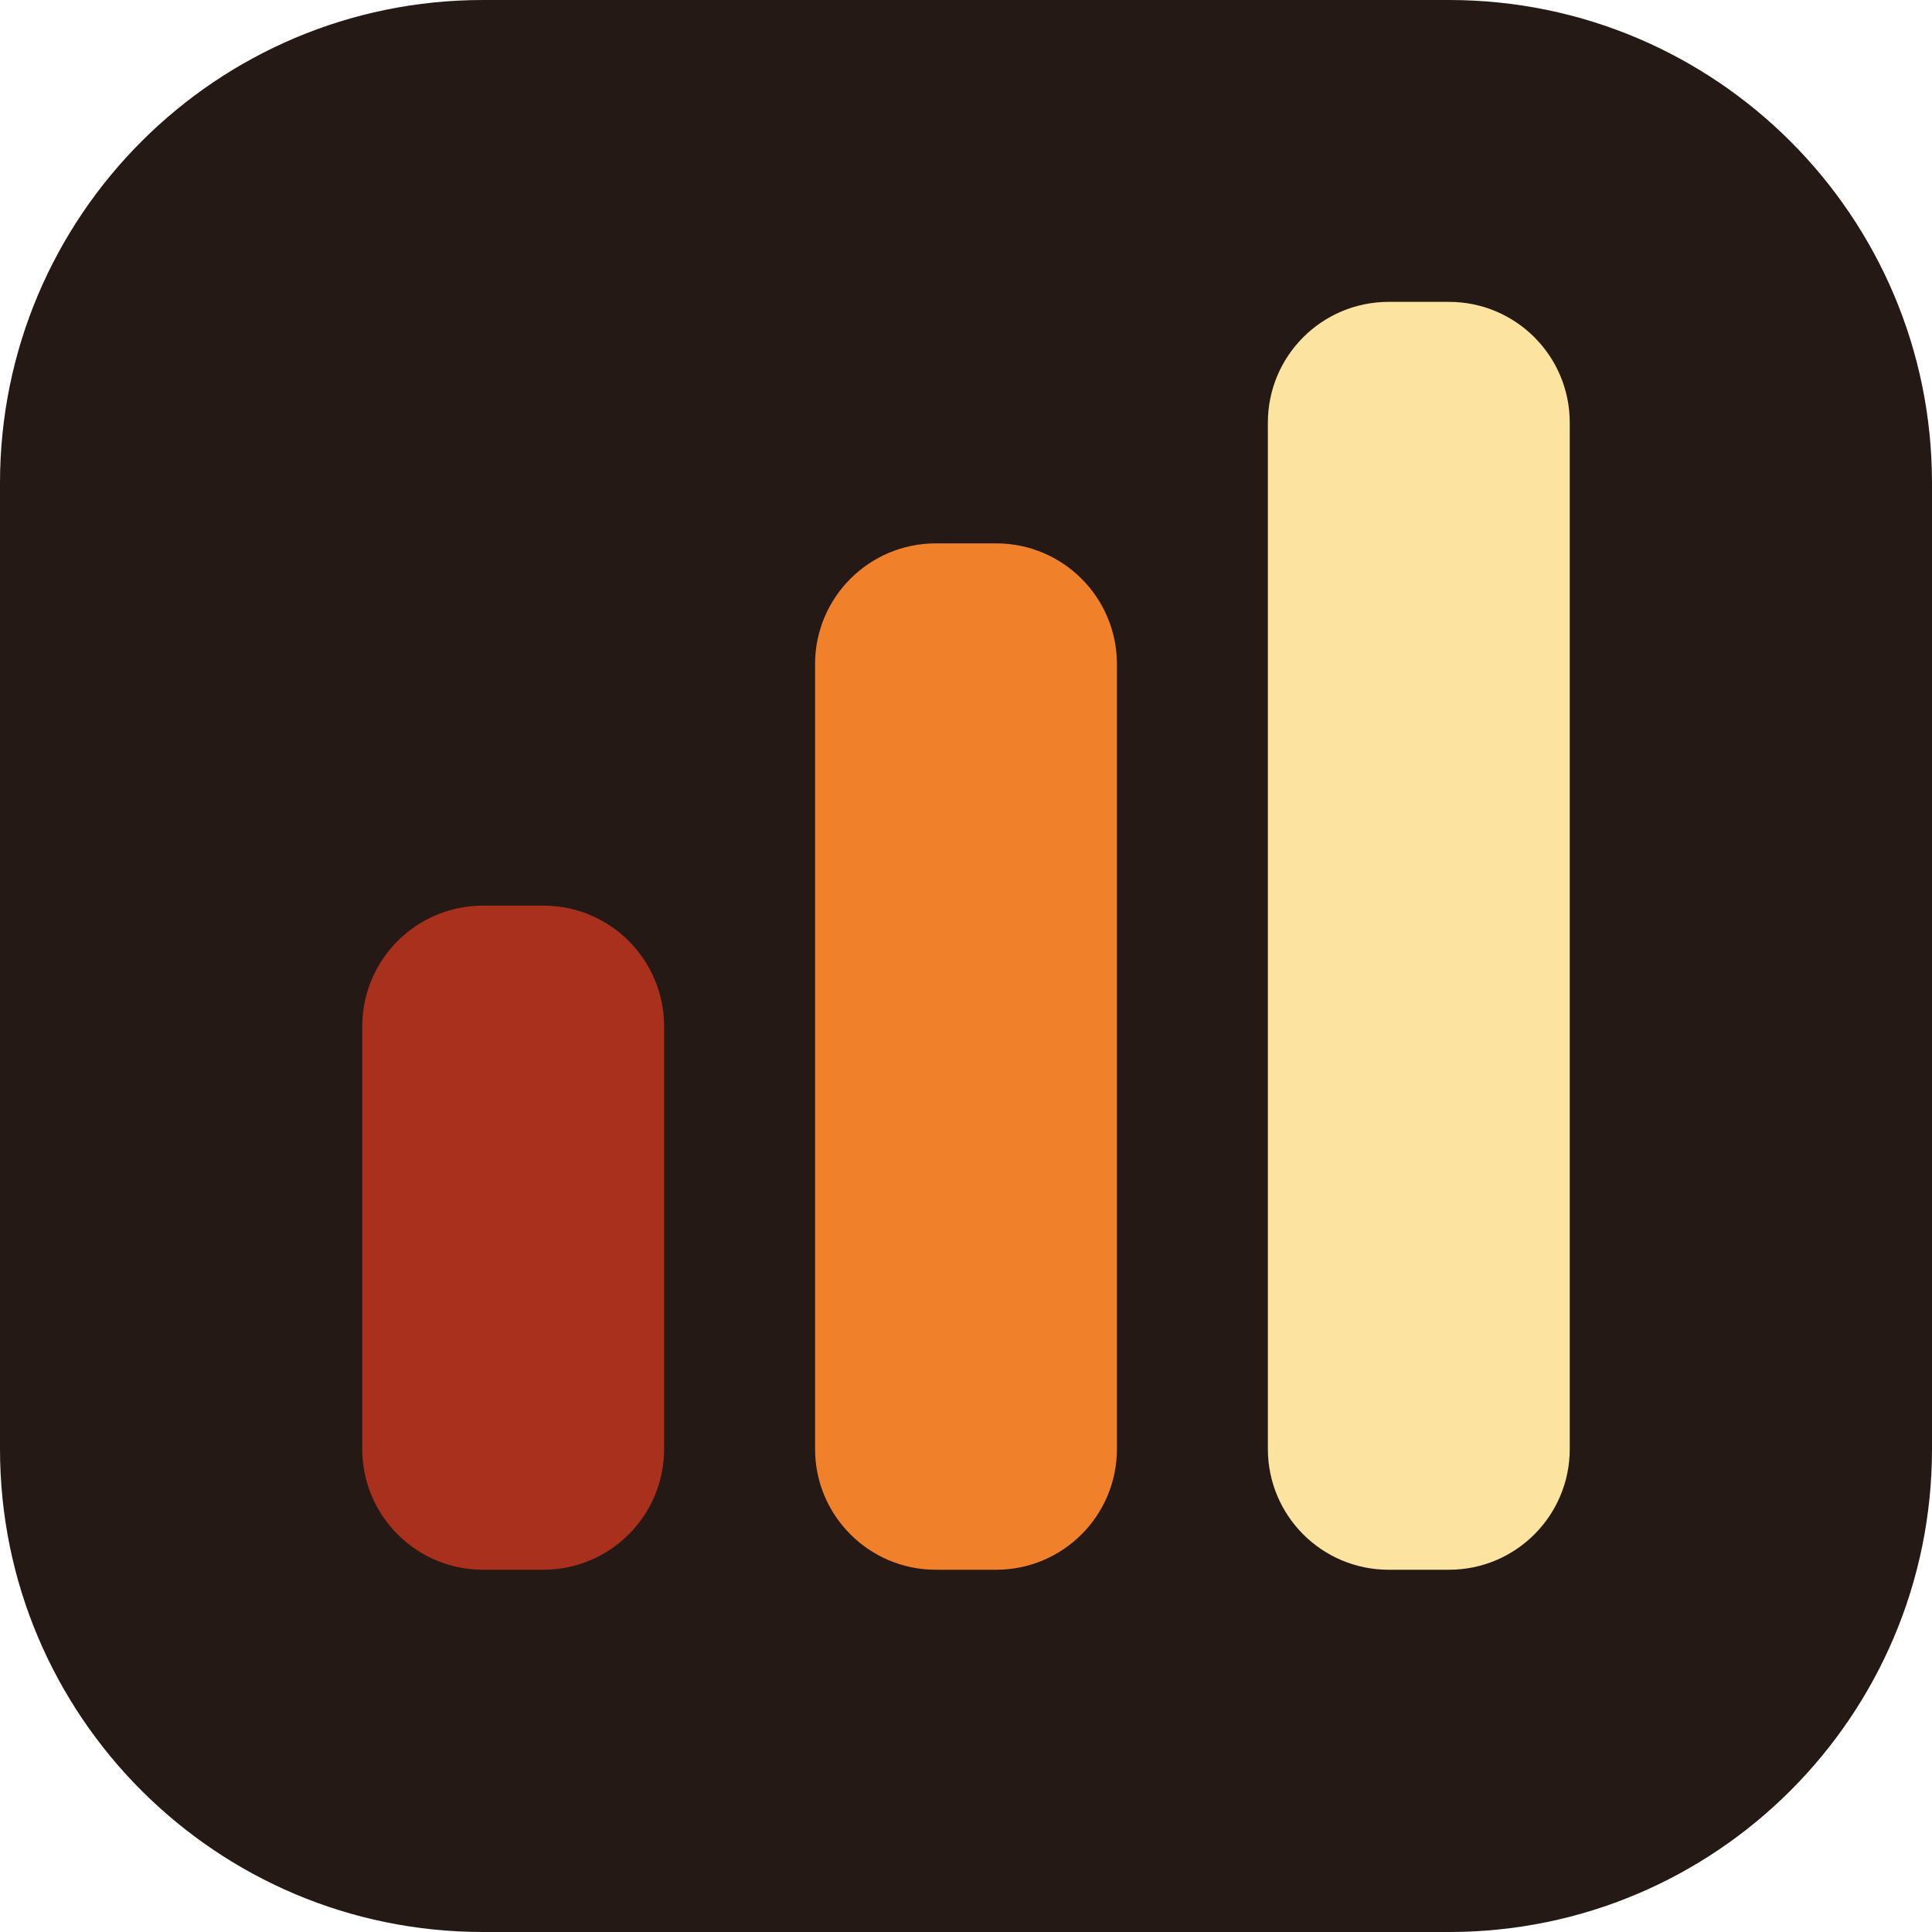
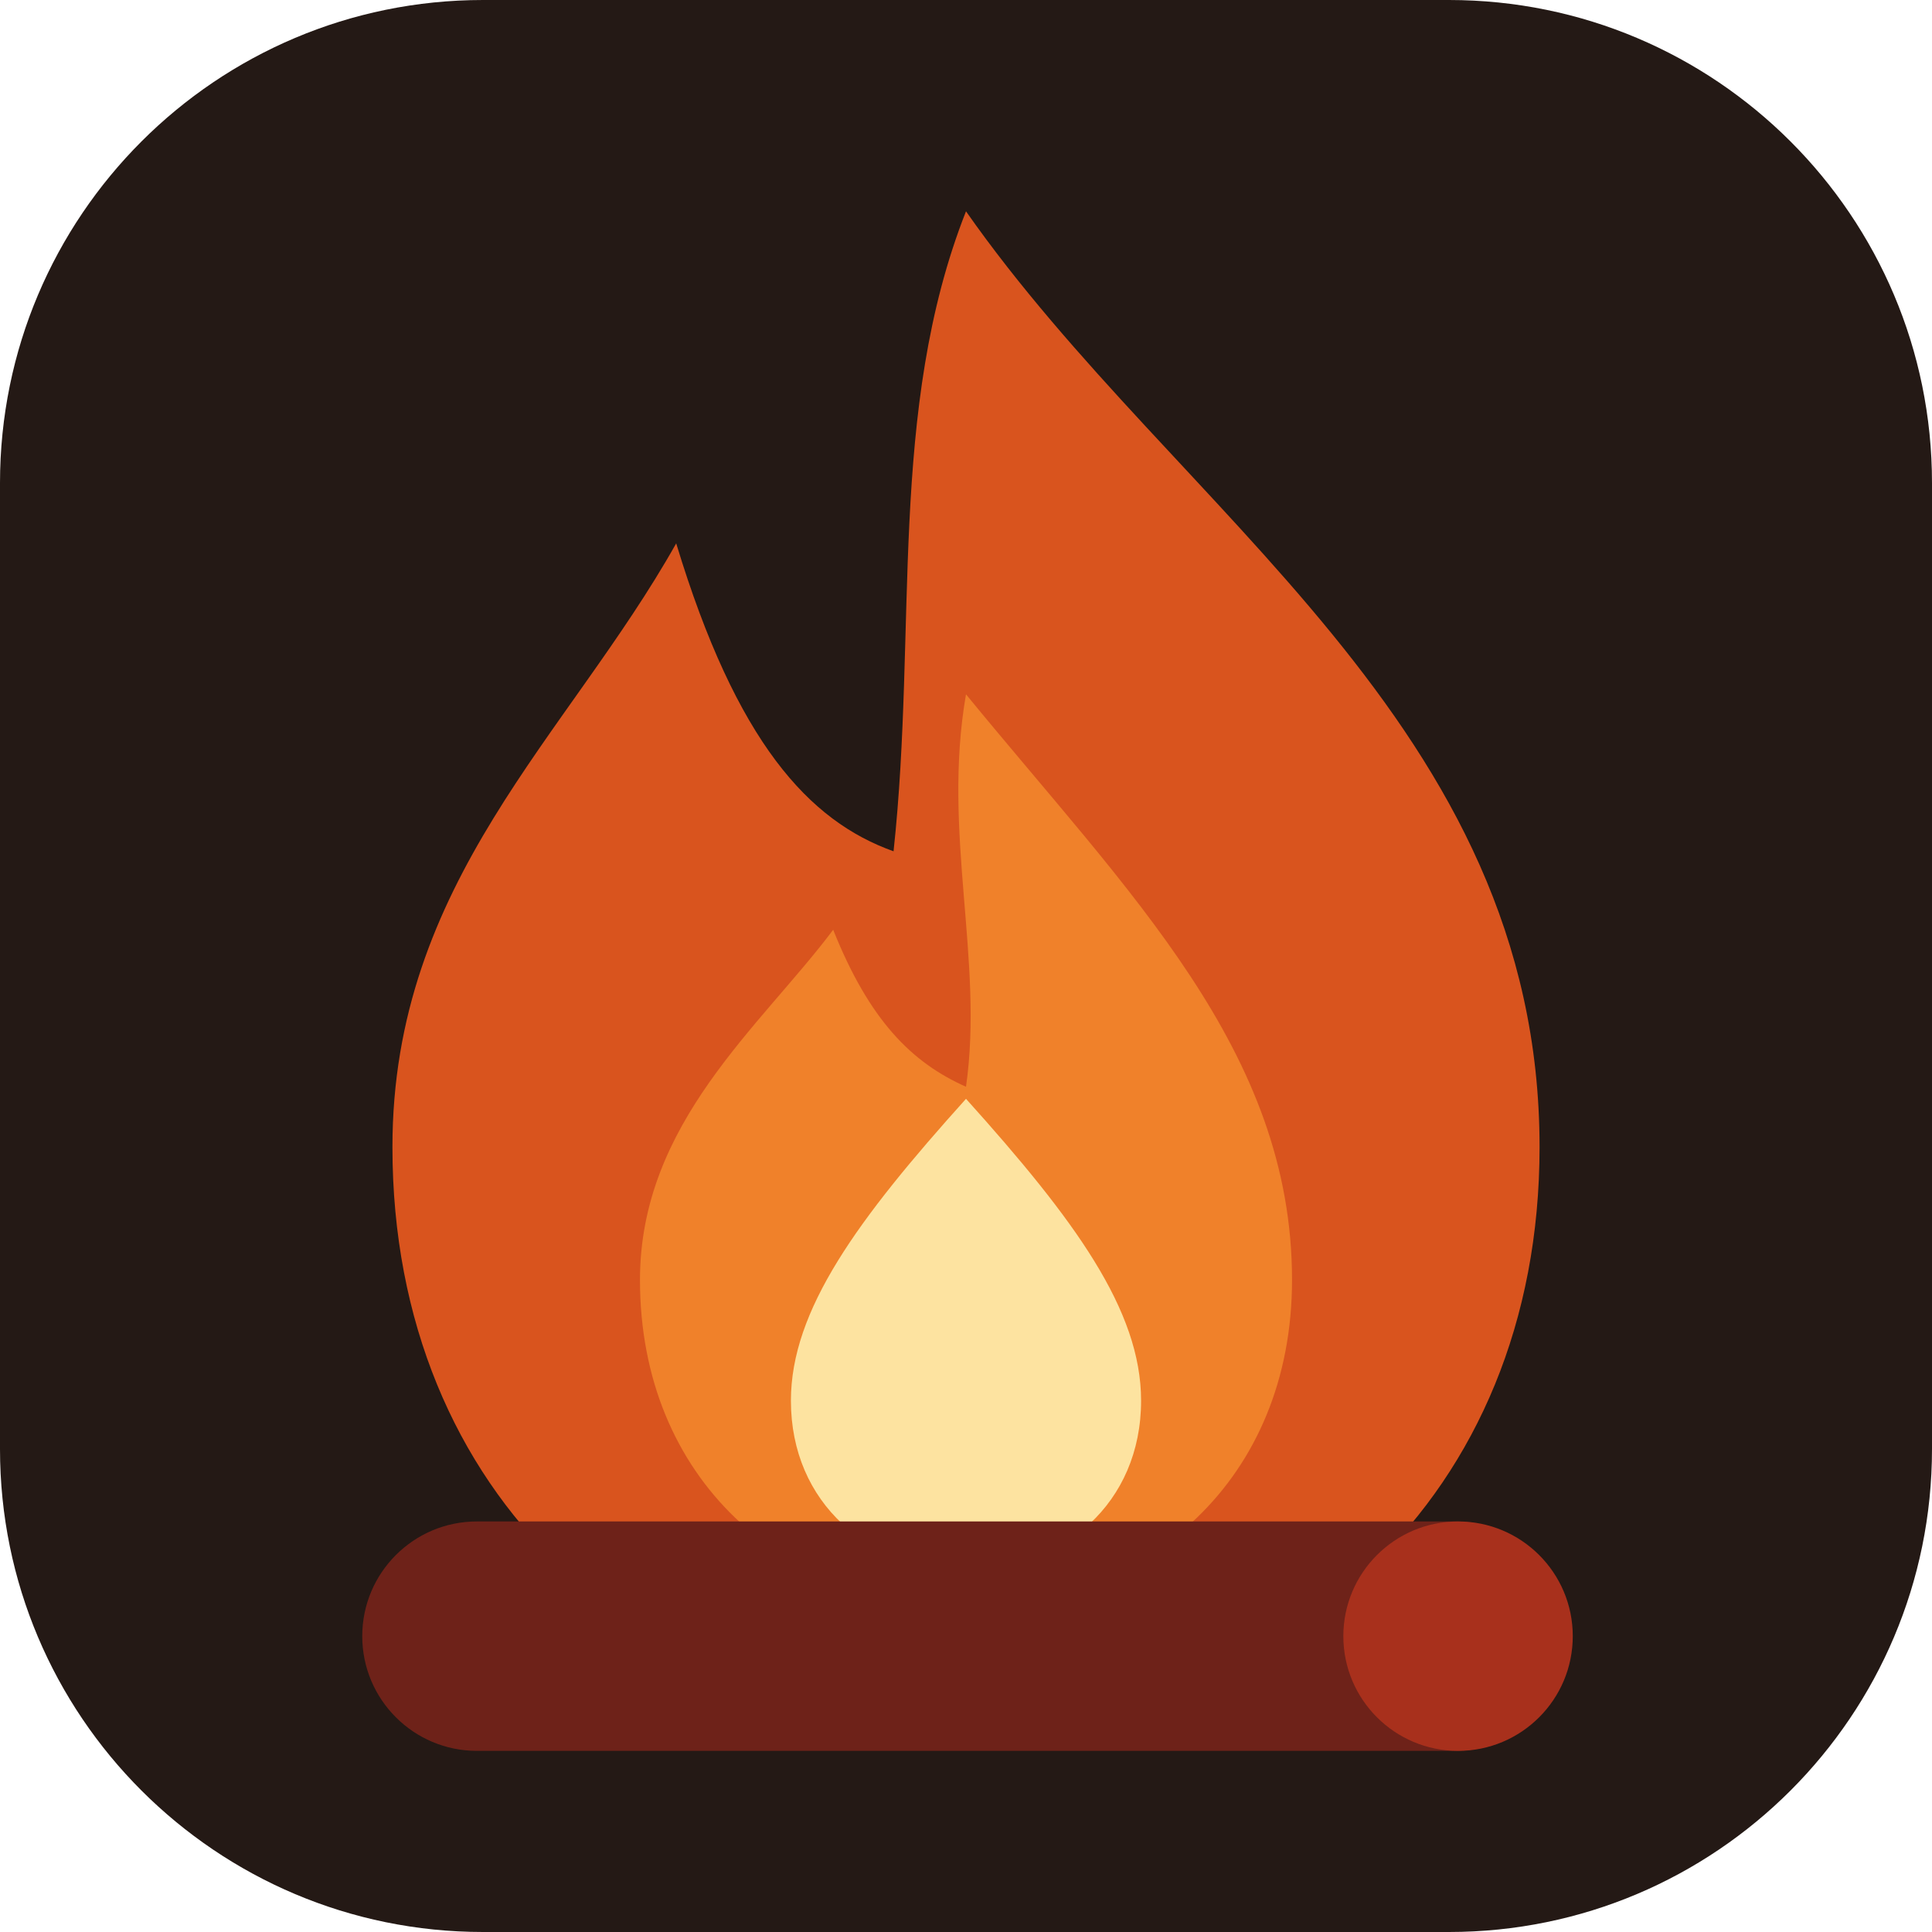
<svg xmlns="http://www.w3.org/2000/svg" viewBox="0 0 32 32">
  <rect width="32" height="32" rx="8" fill="#241915" />
-   <rect x="6" y="15" width="5" height="11" rx="2" fill="#a8301c" />
-   <rect x="13.5" y="9" width="5" height="17" rx="2" fill="#f0812a" />
-   <rect x="21" y="5" width="5" height="21" rx="2" fill="#fde3a0" />
+   <path d="M16 3.5C19.5 8.5 25.5 12 25.5 19C25.5 24.8 21.3 28.5 16 28.5C10.7 28.5 6.5 24.8 6.5 19C6.5 14.6 9.4 12.2 11.2 9C12.2 12.3 13.4 13.6 14.8 14.1C15.2 10.4 14.7 6.8 16 3.5Z" fill="#d9541e" />
+   <path d="M16 11.5C18.7 14.8 21.4 17.4 21.4 21.2C21.4 24.5 19 26.6 16 26.6C13 26.6 10.6 24.5 10.6 21.2C10.6 18.6 12.6 17 13.8 15.4C14.4 16.9 15.1 17.6 16 18C16.3 15.9 15.6 13.8 16 11.5Z" fill="#f0812a" />
+   <path d="M16 18.2C17.8 20.2 18.9 21.7 18.9 23.2C18.9 24.9 17.6 26 16 26C14.4 26 13.1 24.9 13.1 23.2C13.1 21.7 14.2 20.2 16 18.2Z" fill="#fde3a0" />
+   <rect x="6" y="25.2" width="20" height="3.8" rx="1.9" fill="#6e2219" />
+   <circle cx="24.15" cy="27.1" r="1.9" fill="#a8301c" />
</svg>
